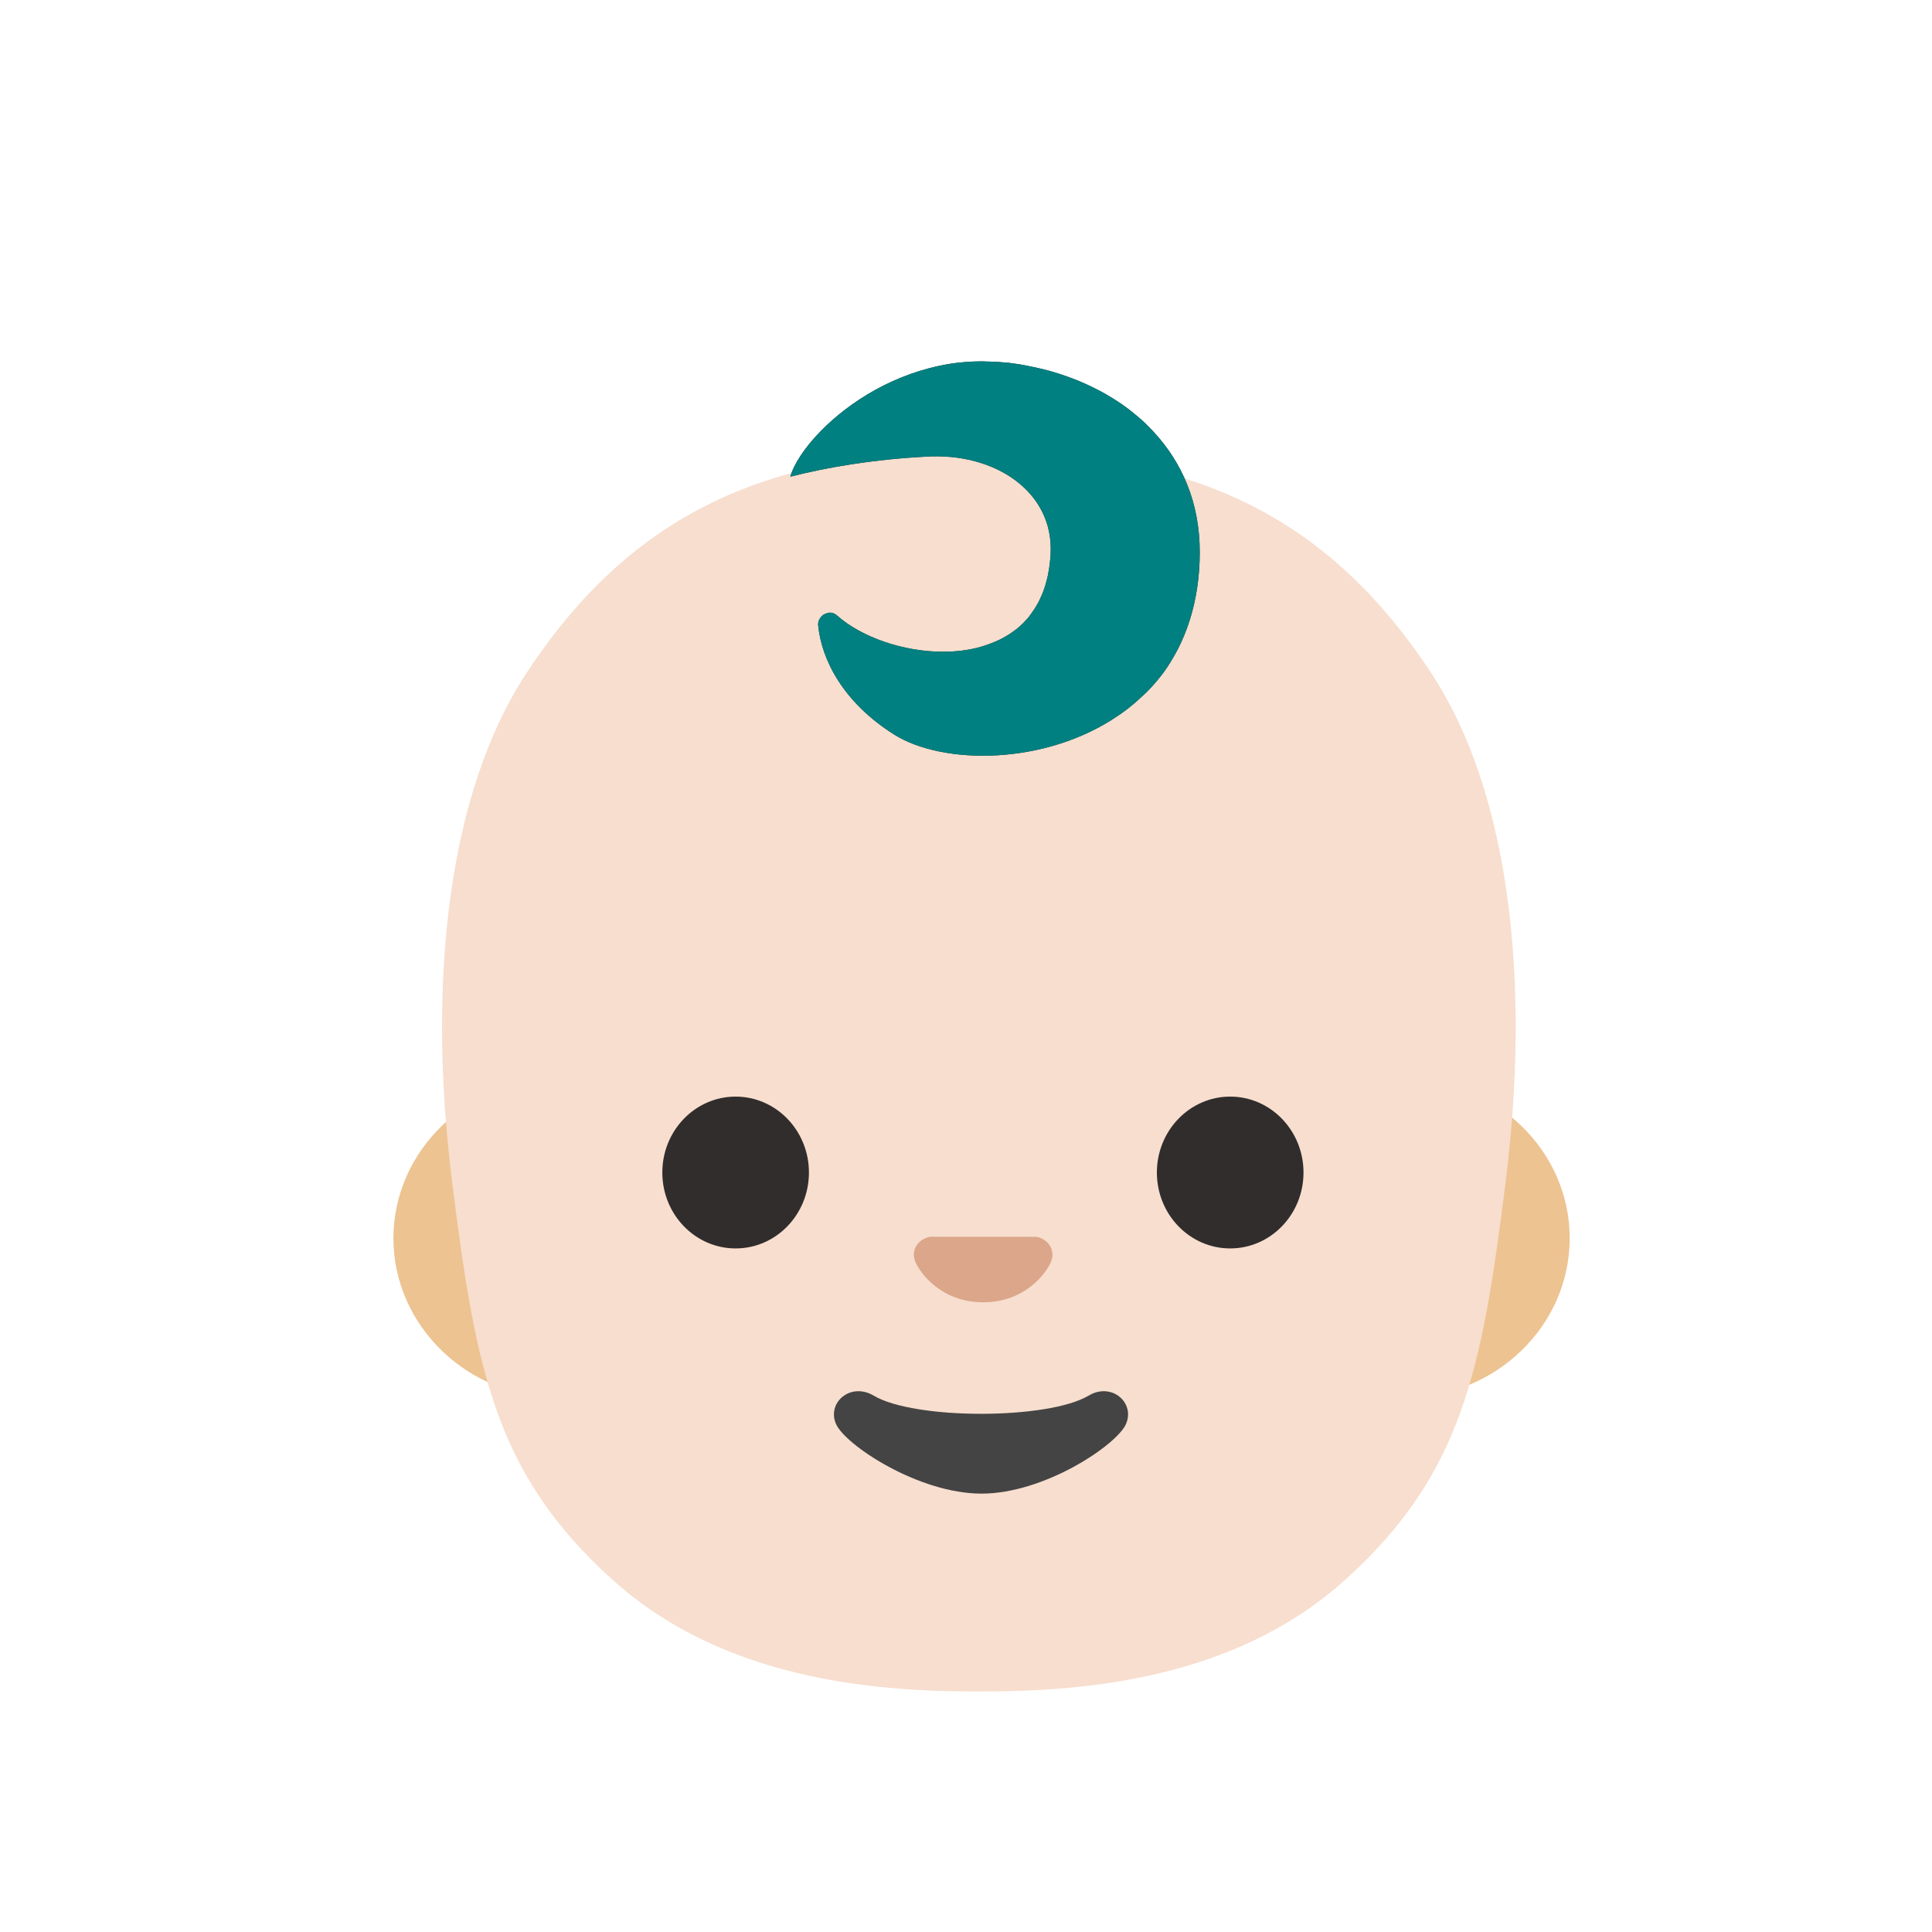
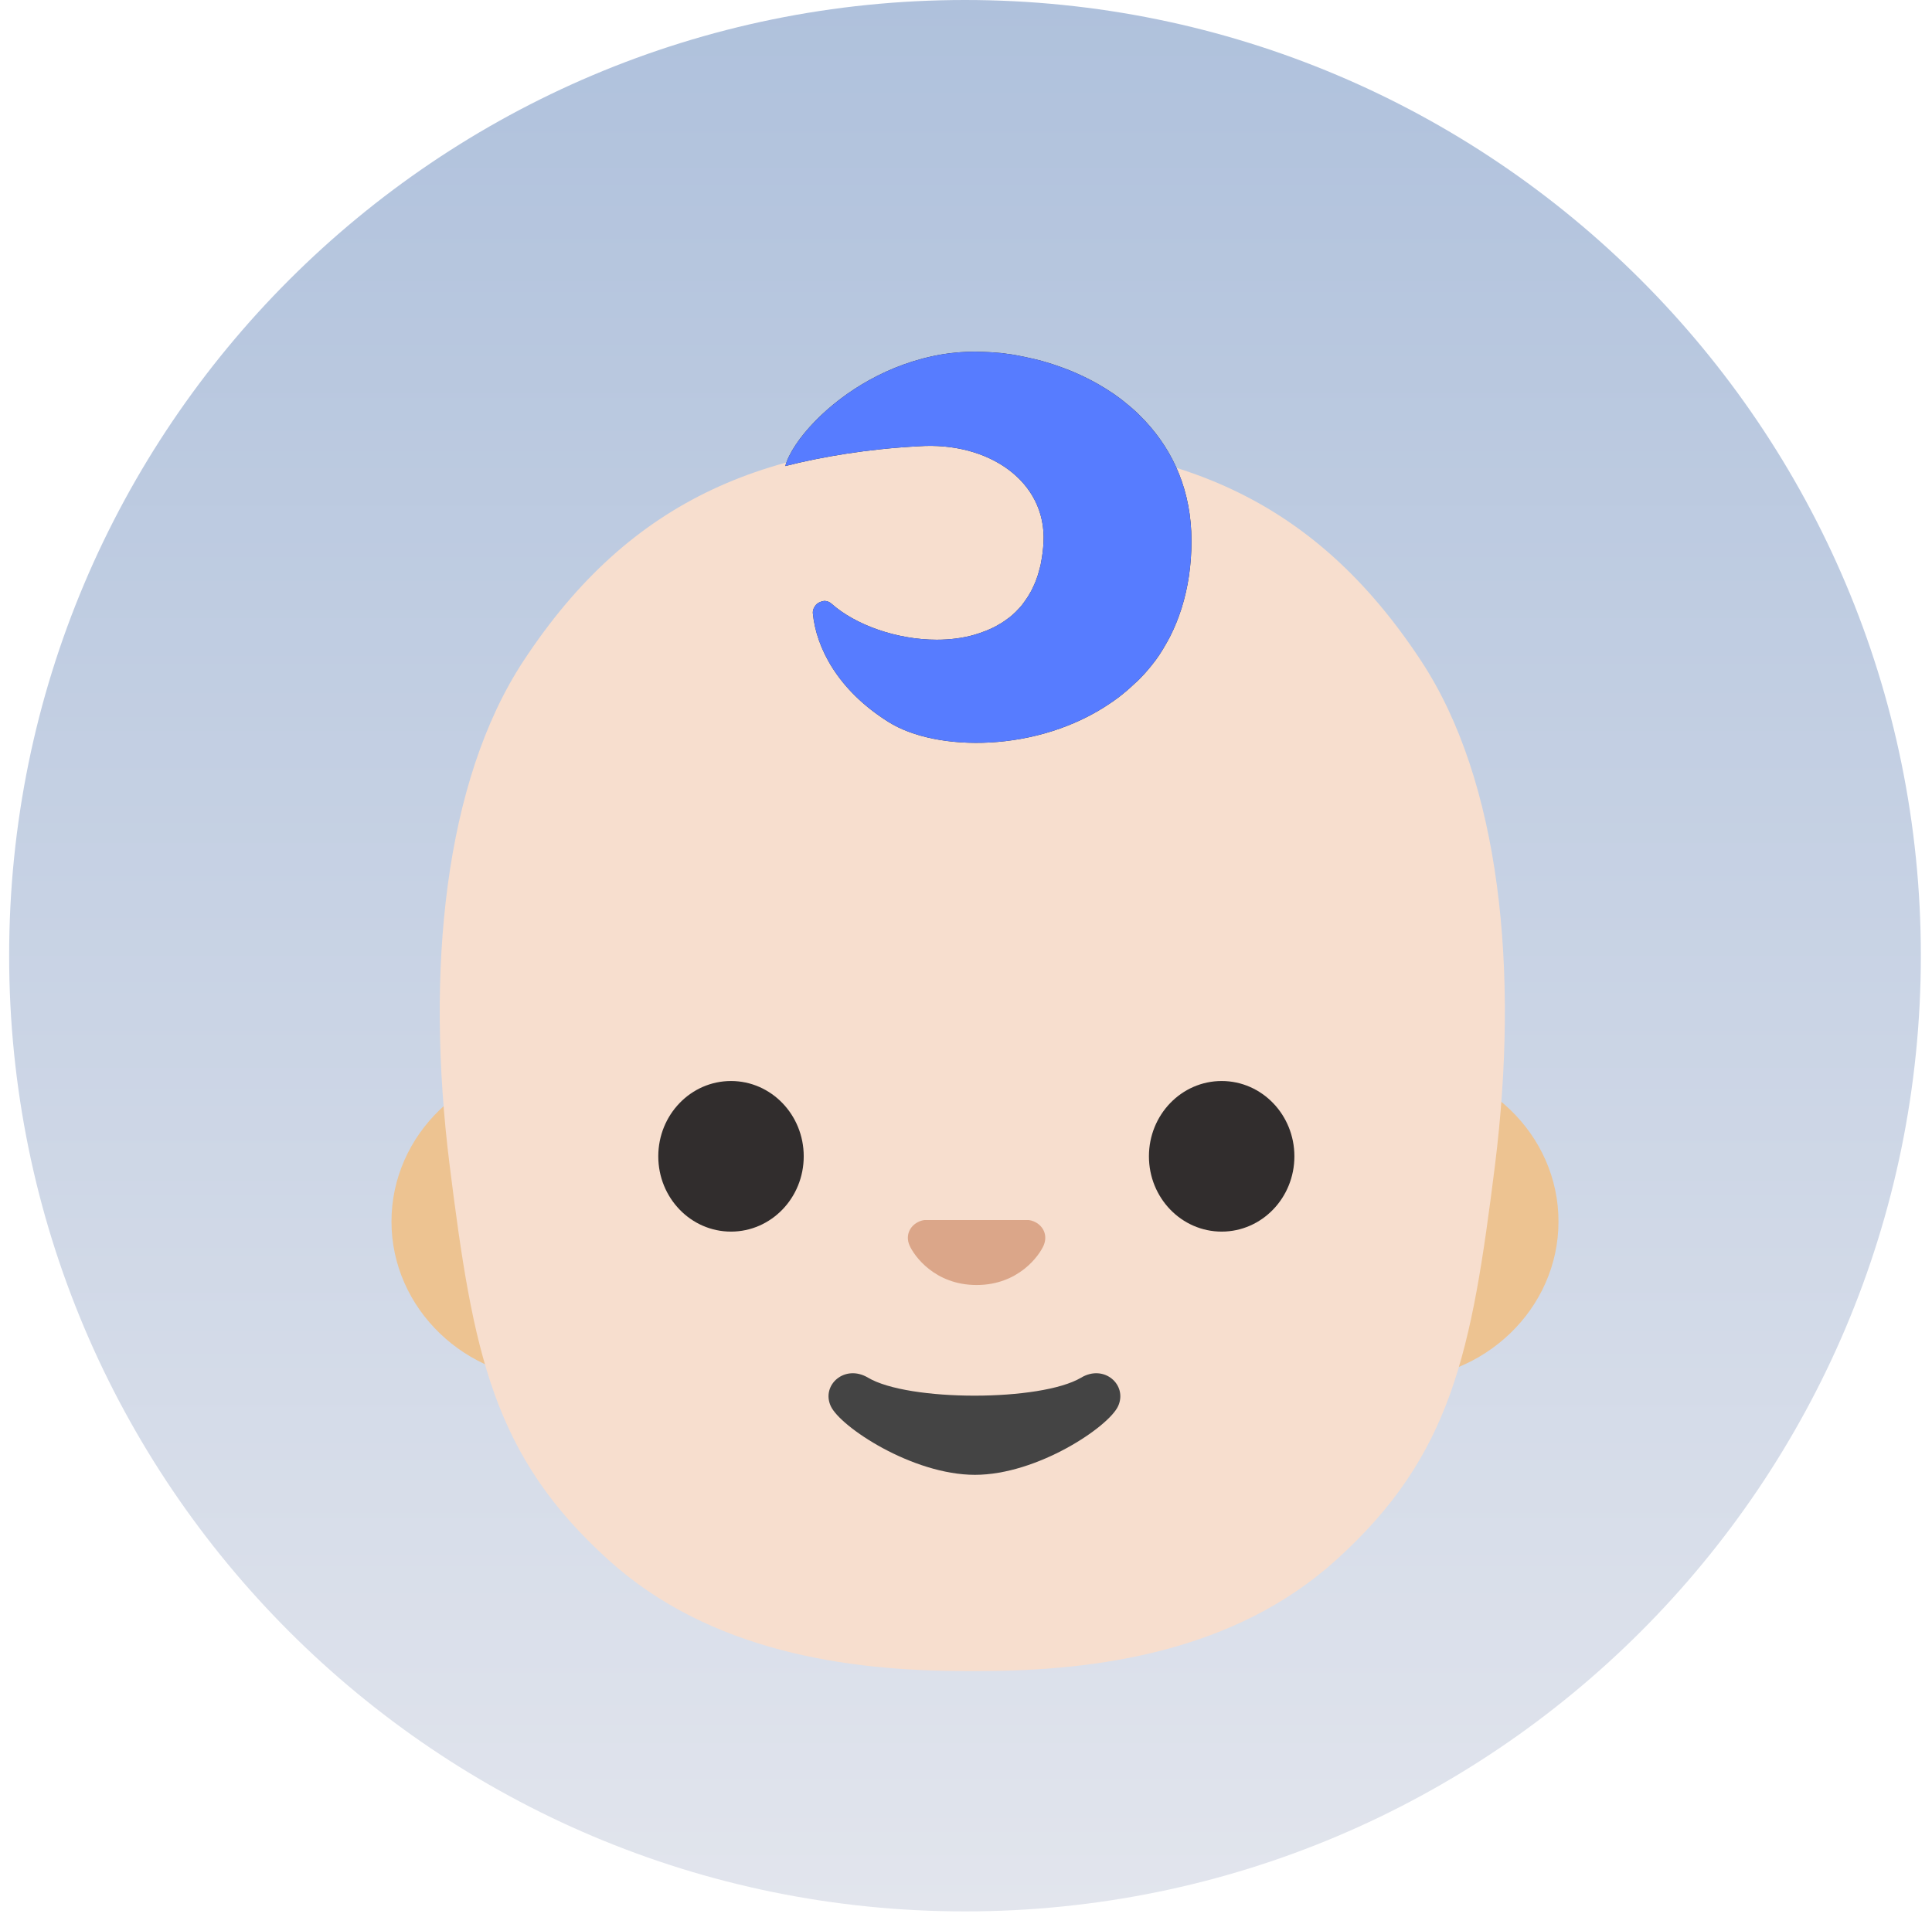
- <svg xmlns="http://www.w3.org/2000/svg" xmlns:ns1="https://boxy-svg.com" width="126" height="126" viewBox="0 0 126 126" fill="none">
+ <svg xmlns="http://www.w3.org/2000/svg" width="127" height="126" viewBox="0 0 127 126" fill="none">
+   <circle cx="63.434" cy="62.833" r="62.833" fill="url(#paint0_linear_4741_2342)" />
+   <path d="M91.646 69.91H36.535C30.596 69.91 25.734 74.588 25.734 80.313C25.734 86.03 30.596 90.715 36.535 90.715H91.646C97.585 90.715 102.447 86.038 102.447 80.313C102.454 74.588 97.592 69.91 91.646 69.91Z" fill="#EDC391" />
+   <path d="M93.425 43.463C86.335 32.677 77.195 28.988 63.915 28.988C50.635 28.988 41.494 32.67 34.404 43.463C29.211 51.372 27.956 63.803 29.557 76.611C31.099 88.924 32.376 95.682 40.019 102.58C46.659 108.57 55.674 109.862 63.406 109.862H64.424C72.156 109.862 81.178 108.57 87.811 102.58C95.454 95.682 96.73 88.924 98.272 76.611C99.873 63.803 98.619 51.364 93.425 43.463Z" fill="#F7DECE" />
+   <path d="M74.905 44.642C75.008 44.531 75.111 44.428 75.215 44.317C75.288 44.236 75.362 44.147 75.436 44.066C75.606 43.867 75.768 43.668 75.923 43.461L75.989 43.373C76.137 43.173 76.27 42.967 76.403 42.753C76.439 42.694 76.476 42.627 76.513 42.568C76.638 42.355 76.764 42.141 76.882 41.912C76.904 41.875 76.919 41.845 76.934 41.809C77.214 41.255 77.457 40.658 77.657 40.031L77.679 39.964C78.085 38.658 78.321 37.205 78.321 35.567C78.321 32.291 77.14 29.702 75.34 27.747C75.318 27.725 75.303 27.71 75.288 27.688C75.148 27.54 75.001 27.393 74.853 27.245L74.765 27.157C74.593 26.993 74.416 26.836 74.233 26.684C74.086 26.559 73.938 26.441 73.791 26.323C73.754 26.294 73.717 26.271 73.688 26.242L73.201 25.888C73.171 25.873 73.149 25.851 73.119 25.836C72.529 25.438 71.917 25.084 71.282 24.781C71.26 24.766 71.231 24.759 71.209 24.744C71.024 24.656 70.84 24.575 70.655 24.493L70.486 24.42C70.323 24.353 70.161 24.287 69.999 24.228C69.94 24.206 69.873 24.183 69.814 24.161C69.659 24.102 69.504 24.051 69.357 23.999L69.158 23.933C69.003 23.881 68.855 23.837 68.7 23.793C68.634 23.77 68.567 23.756 68.494 23.733C68.339 23.689 68.184 23.652 68.029 23.615L67.837 23.571C67.667 23.534 67.498 23.497 67.335 23.46C67.284 23.453 67.232 23.438 67.18 23.431C66.745 23.335 66.31 23.269 65.875 23.217C65.816 23.21 65.757 23.21 65.698 23.202C65.543 23.188 65.395 23.173 65.24 23.165C65.152 23.158 65.07 23.158 64.982 23.151C64.856 23.143 64.739 23.136 64.62 23.136C64.525 23.136 64.429 23.128 64.325 23.128C64.259 23.128 64.192 23.121 64.133 23.121H64.06C63.742 23.121 63.425 23.136 63.115 23.158C63.056 23.165 62.997 23.165 62.938 23.173C62.621 23.202 62.311 23.232 62.016 23.283C58.394 23.874 55.465 25.777 53.635 27.636C52.536 28.75 51.835 29.849 51.621 30.639H51.629C53.974 30.041 57.007 29.517 60.386 29.34C64.96 29.023 68.781 31.628 68.597 35.626C68.575 36.106 68.516 36.556 68.435 36.976L68.412 37.102C68.376 37.264 68.331 37.426 68.287 37.581C68.265 37.655 68.243 37.729 68.228 37.795C68.184 37.928 68.139 38.061 68.088 38.194C68.058 38.275 68.022 38.356 67.985 38.437C67.933 38.555 67.881 38.666 67.83 38.769C67.785 38.858 67.741 38.939 67.689 39.02C67.638 39.116 67.579 39.212 67.52 39.3C67.461 39.389 67.394 39.477 67.335 39.566C67.284 39.639 67.232 39.713 67.173 39.787C67.077 39.905 66.974 40.016 66.871 40.119C66.841 40.149 66.812 40.185 66.782 40.215C66.642 40.355 66.494 40.481 66.339 40.606C66.31 40.628 66.273 40.65 66.243 40.672C66.118 40.77 65.987 40.861 65.853 40.945C65.808 40.968 65.771 40.997 65.727 41.019C65.594 41.1 65.462 41.174 65.329 41.24C65.284 41.263 65.248 41.285 65.203 41.3C65.063 41.366 64.915 41.432 64.761 41.491C64.731 41.506 64.694 41.521 64.657 41.528C64.488 41.595 64.318 41.654 64.141 41.705C64.126 41.713 64.111 41.713 64.097 41.72C63.3 41.956 62.444 42.059 61.574 42.059C58.947 42.059 56.225 41.086 54.661 39.691C54.531 39.574 54.363 39.508 54.188 39.507C54.152 39.507 54.115 39.522 54.085 39.529C54.056 39.536 54.019 39.536 53.989 39.551C53.945 39.566 53.901 39.581 53.856 39.603C53.783 39.639 53.724 39.684 53.665 39.736C53.65 39.75 53.643 39.765 53.628 39.78C53.576 39.839 53.532 39.913 53.495 39.986C53.488 40.001 53.488 40.008 53.48 40.023C53.443 40.119 53.421 40.23 53.436 40.348C53.657 42.576 55.059 45.365 58.394 47.46C61.566 49.459 68.243 49.481 72.994 46.228L73.127 46.139C73.267 46.036 73.415 45.933 73.555 45.829C73.614 45.785 73.68 45.733 73.739 45.682C73.946 45.52 74.145 45.35 74.337 45.173L74.624 44.907C74.728 44.826 74.816 44.73 74.905 44.642Z" fill="#312D2D" />
+   <path d="M74.905 44.642C75.008 44.531 75.111 44.428 75.215 44.317C75.288 44.236 75.362 44.147 75.436 44.066C75.606 43.867 75.768 43.668 75.923 43.461L75.989 43.373C76.137 43.173 76.27 42.967 76.403 42.753C76.439 42.694 76.476 42.627 76.513 42.568C76.638 42.355 76.764 42.141 76.882 41.912C76.904 41.875 76.919 41.845 76.934 41.809C77.214 41.255 77.457 40.658 77.657 40.031L77.679 39.964C78.085 38.658 78.321 37.205 78.321 35.567C78.321 32.291 77.14 29.702 75.34 27.747C75.318 27.725 75.303 27.71 75.288 27.688C75.148 27.54 75.001 27.393 74.853 27.245L74.765 27.157C74.593 26.993 74.416 26.836 74.233 26.684C74.086 26.559 73.938 26.441 73.791 26.323C73.754 26.294 73.717 26.271 73.688 26.242L73.201 25.888C73.171 25.873 73.149 25.851 73.119 25.836C72.529 25.438 71.917 25.084 71.282 24.781C71.26 24.766 71.231 24.759 71.209 24.744C71.024 24.656 70.84 24.575 70.655 24.493L70.486 24.42C70.323 24.353 70.161 24.287 69.999 24.228C69.94 24.206 69.873 24.183 69.814 24.161C69.659 24.102 69.504 24.051 69.357 23.999L69.158 23.933C69.003 23.881 68.855 23.837 68.7 23.793C68.634 23.77 68.567 23.756 68.494 23.733C68.339 23.689 68.184 23.652 68.029 23.615L67.837 23.571C67.667 23.534 67.498 23.497 67.335 23.46C67.284 23.453 67.232 23.438 67.18 23.431C66.745 23.335 66.31 23.269 65.875 23.217C65.816 23.21 65.757 23.21 65.698 23.202C65.543 23.188 65.395 23.173 65.24 23.165C65.152 23.158 65.07 23.158 64.982 23.151C64.856 23.143 64.739 23.136 64.62 23.136C64.525 23.136 64.429 23.128 64.325 23.128C64.259 23.128 64.192 23.121 64.133 23.121H64.06C63.742 23.121 63.425 23.136 63.115 23.158C63.056 23.165 62.997 23.165 62.938 23.173C62.621 23.202 62.311 23.232 62.016 23.283C58.394 23.874 55.465 25.777 53.635 27.636C52.536 28.75 51.835 29.849 51.621 30.639H51.629C53.974 30.041 57.007 29.517 60.386 29.34C64.96 29.023 68.781 31.628 68.597 35.626C68.575 36.106 68.516 36.556 68.435 36.976L68.412 37.102C68.376 37.264 68.331 37.426 68.287 37.581C68.265 37.655 68.243 37.729 68.228 37.795C68.184 37.928 68.139 38.061 68.088 38.194C68.058 38.275 68.022 38.356 67.985 38.437C67.933 38.555 67.881 38.666 67.83 38.769C67.785 38.858 67.741 38.939 67.689 39.02C67.638 39.116 67.579 39.212 67.52 39.3C67.461 39.389 67.394 39.477 67.335 39.566C67.284 39.639 67.232 39.713 67.173 39.787C67.077 39.905 66.974 40.016 66.871 40.119C66.841 40.149 66.812 40.185 66.782 40.215C66.642 40.355 66.494 40.481 66.339 40.606C66.31 40.628 66.273 40.65 66.243 40.672C66.118 40.77 65.987 40.861 65.853 40.945C65.808 40.968 65.771 40.997 65.727 41.019C65.594 41.1 65.462 41.174 65.329 41.24C65.284 41.263 65.248 41.285 65.203 41.3C65.063 41.366 64.915 41.432 64.761 41.491C64.731 41.506 64.694 41.521 64.657 41.528C64.488 41.595 64.318 41.654 64.141 41.705C64.126 41.713 64.111 41.713 64.097 41.72C63.3 41.956 62.444 42.059 61.574 42.059C58.947 42.059 56.225 41.086 54.661 39.691C54.531 39.574 54.363 39.508 54.188 39.507C54.152 39.507 54.115 39.522 54.085 39.529C54.056 39.536 54.019 39.536 53.989 39.551C53.945 39.566 53.901 39.581 53.856 39.603C53.783 39.639 53.724 39.684 53.665 39.736C53.65 39.75 53.643 39.765 53.628 39.78C53.576 39.839 53.532 39.913 53.495 39.986C53.488 40.001 53.488 40.008 53.48 40.023C53.443 40.119 53.421 40.23 53.436 40.348C53.657 42.576 55.059 45.365 58.394 47.46C61.566 49.459 68.243 49.481 72.994 46.228L73.127 46.139C73.267 46.036 73.415 45.933 73.555 45.829C73.614 45.785 73.68 45.733 73.739 45.682C73.946 45.52 74.145 45.35 74.337 45.173L74.624 44.907C74.728 44.826 74.816 44.73 74.905 44.642Z" fill="#577CFF" />
+   <path d="M67.937 80.294C67.838 80.253 67.733 80.226 67.627 80.213H60.766C60.662 80.228 60.559 80.25 60.456 80.294C59.836 80.545 59.489 81.194 59.785 81.873C60.08 82.559 61.444 84.484 64.196 84.484C66.948 84.484 68.313 82.559 68.608 81.873C68.896 81.187 68.556 80.545 67.937 80.294Z" fill="#DBA689" />
+   <path d="M48.052 80.973C50.693 80.973 52.833 78.757 52.833 76.023C52.833 73.289 50.693 71.072 48.052 71.072C45.412 71.072 43.272 73.289 43.272 76.023C43.272 78.757 45.412 80.973 48.052 80.973Z" fill="#312D2D" />
+   <path d="M80.306 80.973C82.946 80.973 85.087 78.757 85.087 76.023C85.087 73.289 82.946 71.072 80.306 71.072C77.666 71.072 75.525 73.289 75.525 76.023C75.525 78.757 77.666 80.973 80.306 80.973Z" fill="#312D2D" />
+   <path d="M71.068 90.575C68.412 92.154 59.706 92.154 57.058 90.575C55.531 89.668 53.974 91.055 54.608 92.442C55.228 93.807 59.979 96.964 64.088 96.964C68.191 96.964 72.883 93.807 73.502 92.442C74.129 91.055 72.588 89.668 71.068 90.575Z" fill="#444444" />
  <defs>
-     <ns1:export>
-       <ns1:file format="svg" />
-       <ns1:file format="svg" href="#object-0" path="Untitled 2.svg" />
-     </ns1:export>
-     <ns1:export>
-       <ns1:file format="svg" excluded="true" />
-     </ns1:export>
-     <linearGradient gradientUnits="userSpaceOnUse" x1="63.358" y1="0.446" x2="63.358" y2="126.112" id="gradient-0">
-       <stop offset="0" style="stop-color: rgb(209, 240, 240)" />
-       <stop offset="1" style="stop-color: rgb(43.181% 54.374% 54.424%)" />
+     <linearGradient id="paint0_linear_4741_2342" x1="63.434" y1="0" x2="63.434" y2="125.665" gradientUnits="userSpaceOnUse">
+       <stop stop-color="#AFC1DC" />
+       <stop offset="1" stop-color="#E2E5ED" />
    </linearGradient>
  </defs>
-   <circle cx="63.358" cy="63.279" r="62.833" style="stroke-width: 1; transform-box: fill-box; transform-origin: 50% 50%; fill: url(&quot;#gradient-0&quot;);" transform="matrix(-1, 0.000677, -0.000677, -1, 0.000014, 0.000002)" id="object-0" />
-   <path d="M 91.57 70.356 L 36.459 70.356 C 30.52 70.356 25.658 75.034 25.658 80.759 C 25.658 86.476 30.52 91.161 36.459 91.161 L 91.57 91.161 C 97.509 91.161 102.371 86.484 102.371 80.759 C 102.378 75.034 97.516 70.356 91.57 70.356 Z" fill="#EDC391" style="stroke-width: 1;" />
-   <path d="M 93.349 43.909 C 86.259 33.123 77.118 29.434 63.839 29.434 C 50.559 29.434 41.418 33.116 34.328 43.909 C 29.134 51.818 27.88 64.249 29.481 77.057 C 31.023 89.37 32.299 96.128 39.943 103.026 C 46.582 109.016 55.598 110.308 63.33 110.308 L 64.348 110.308 C 72.079 110.308 81.102 109.016 87.735 103.026 C 95.378 96.128 96.654 89.37 98.196 77.057 C 99.797 64.249 98.543 51.811 93.349 43.909 Z" fill="#F7DECE" style="stroke-width: 1;" />
-   <path d="M 74.829 45.088 C 74.932 44.977 75.035 44.874 75.139 44.763 C 75.212 44.682 75.286 44.593 75.36 44.512 C 75.53 44.313 75.692 44.114 75.847 43.907 L 75.913 43.819 C 76.061 43.619 76.194 43.413 76.326 43.199 C 76.363 43.14 76.4 43.074 76.437 43.014 C 76.562 42.801 76.688 42.587 76.806 42.358 C 76.828 42.321 76.843 42.291 76.857 42.255 C 77.138 41.701 77.381 41.104 77.58 40.477 L 77.603 40.41 C 78.008 39.104 78.244 37.651 78.244 36.013 C 78.244 32.738 77.064 30.148 75.264 28.193 C 75.242 28.171 75.227 28.156 75.212 28.134 C 75.072 27.986 74.925 27.839 74.777 27.691 L 74.688 27.603 C 74.517 27.439 74.34 27.282 74.157 27.131 C 74.01 27.005 73.862 26.887 73.715 26.769 C 73.678 26.74 73.641 26.717 73.611 26.688 L 73.124 26.334 C 73.095 26.319 73.073 26.297 73.043 26.282 C 72.453 25.884 71.841 25.53 71.206 25.227 C 71.184 25.212 71.155 25.205 71.132 25.19 C 70.948 25.102 70.764 25.021 70.579 24.939 L 70.409 24.866 C 70.247 24.799 70.085 24.733 69.923 24.674 C 69.864 24.652 69.797 24.63 69.738 24.607 C 69.583 24.548 69.428 24.497 69.281 24.445 L 69.081 24.379 C 68.927 24.327 68.779 24.283 68.624 24.239 C 68.558 24.216 68.491 24.202 68.418 24.179 C 68.263 24.135 68.108 24.098 67.953 24.061 L 67.761 24.017 C 67.591 23.98 67.422 23.943 67.259 23.907 C 67.208 23.899 67.156 23.884 67.104 23.877 C 66.669 23.781 66.234 23.715 65.798 23.663 C 65.739 23.656 65.68 23.656 65.621 23.648 C 65.466 23.634 65.319 23.619 65.164 23.611 C 65.075 23.604 64.994 23.604 64.906 23.597 C 64.78 23.589 64.662 23.582 64.544 23.582 C 64.448 23.582 64.352 23.575 64.249 23.575 C 64.183 23.575 64.116 23.567 64.057 23.567 L 63.984 23.567 C 63.666 23.567 63.349 23.582 63.039 23.604 C 62.98 23.611 62.921 23.611 62.862 23.619 C 62.545 23.648 62.235 23.678 61.94 23.729 C 58.318 24.32 55.389 26.223 53.559 28.082 C 52.46 29.196 51.759 30.296 51.545 31.085 L 51.552 31.085 C 53.898 30.487 56.931 29.964 60.31 29.786 C 64.884 29.469 68.705 32.074 68.521 36.072 C 68.499 36.552 68.44 37.002 68.358 37.422 L 68.336 37.548 C 68.299 37.71 68.255 37.872 68.211 38.027 C 68.189 38.101 68.167 38.175 68.152 38.241 C 68.108 38.374 68.063 38.507 68.012 38.64 C 67.982 38.721 67.945 38.802 67.908 38.883 C 67.857 39.001 67.805 39.112 67.754 39.215 C 67.709 39.304 67.665 39.385 67.613 39.466 C 67.562 39.562 67.503 39.658 67.444 39.746 C 67.385 39.835 67.318 39.923 67.259 40.012 C 67.208 40.086 67.156 40.159 67.097 40.233 C 67.001 40.351 66.898 40.462 66.794 40.565 C 66.765 40.595 66.735 40.632 66.706 40.661 C 66.566 40.801 66.418 40.927 66.263 41.052 C 66.234 41.074 66.197 41.096 66.167 41.118 C 66.042 41.216 65.911 41.307 65.776 41.391 C 65.732 41.414 65.695 41.443 65.651 41.465 C 65.518 41.546 65.385 41.62 65.253 41.687 C 65.208 41.709 65.171 41.731 65.127 41.746 C 64.987 41.812 64.839 41.878 64.684 41.937 C 64.655 41.952 64.618 41.967 64.581 41.974 C 64.411 42.041 64.242 42.1 64.065 42.151 C 64.05 42.159 64.035 42.159 64.02 42.166 C 63.224 42.402 62.368 42.505 61.497 42.505 C 58.871 42.505 56.149 41.532 54.585 40.137 C 54.455 40.02 54.287 39.954 54.112 39.953 C 54.075 39.953 54.039 39.968 54.009 39.975 C 53.98 39.982 53.943 39.982 53.913 39.997 C 53.869 40.012 53.825 40.027 53.78 40.049 C 53.707 40.086 53.648 40.13 53.589 40.182 C 53.574 40.196 53.566 40.211 53.552 40.226 C 53.5 40.285 53.456 40.359 53.419 40.432 C 53.411 40.447 53.411 40.454 53.404 40.469 C 53.367 40.565 53.345 40.676 53.36 40.794 C 53.581 43.022 54.983 45.811 58.318 47.906 C 61.49 49.905 68.167 49.927 72.918 46.674 L 73.051 46.585 C 73.191 46.482 73.338 46.379 73.479 46.275 C 73.538 46.231 73.604 46.179 73.663 46.128 C 73.87 45.966 74.069 45.796 74.261 45.619 L 74.548 45.353 C 74.652 45.272 74.74 45.176 74.829 45.088 Z" fill="#312D2D" style="stroke-width: 1;" />
-   <path d="M 74.829 45.088 C 74.932 44.977 75.035 44.874 75.139 44.763 C 75.212 44.682 75.286 44.593 75.36 44.512 C 75.53 44.313 75.692 44.114 75.847 43.907 L 75.913 43.819 C 76.061 43.619 76.194 43.413 76.326 43.199 C 76.363 43.14 76.4 43.074 76.437 43.014 C 76.562 42.801 76.688 42.587 76.806 42.358 C 76.828 42.321 76.843 42.291 76.857 42.255 C 77.138 41.701 77.381 41.104 77.58 40.477 L 77.603 40.41 C 78.008 39.104 78.244 37.651 78.244 36.013 C 78.244 32.738 77.064 30.148 75.264 28.193 C 75.242 28.171 75.227 28.156 75.212 28.134 C 75.072 27.986 74.925 27.839 74.777 27.691 L 74.688 27.603 C 74.517 27.439 74.34 27.282 74.157 27.131 C 74.01 27.005 73.862 26.887 73.715 26.769 C 73.678 26.74 73.641 26.717 73.611 26.688 L 73.124 26.334 C 73.095 26.319 73.073 26.297 73.043 26.282 C 72.453 25.884 71.841 25.53 71.206 25.227 C 71.184 25.212 71.155 25.205 71.132 25.19 C 70.948 25.102 70.764 25.021 70.579 24.939 L 70.409 24.866 C 70.247 24.799 70.085 24.733 69.923 24.674 C 69.864 24.652 69.797 24.63 69.738 24.607 C 69.583 24.548 69.428 24.497 69.281 24.445 L 69.081 24.379 C 68.927 24.327 68.779 24.283 68.624 24.239 C 68.558 24.216 68.491 24.202 68.418 24.179 C 68.263 24.135 68.108 24.098 67.953 24.061 L 67.761 24.017 C 67.591 23.98 67.422 23.943 67.259 23.907 C 67.208 23.899 67.156 23.884 67.104 23.877 C 66.669 23.781 66.234 23.715 65.798 23.663 C 65.739 23.656 65.68 23.656 65.621 23.648 C 65.466 23.634 65.319 23.619 65.164 23.611 C 65.075 23.604 64.994 23.604 64.906 23.597 C 64.78 23.589 64.662 23.582 64.544 23.582 C 64.448 23.582 64.352 23.575 64.249 23.575 C 64.183 23.575 64.116 23.567 64.057 23.567 L 63.984 23.567 C 63.666 23.567 63.349 23.582 63.039 23.604 C 62.98 23.611 62.921 23.611 62.862 23.619 C 62.545 23.648 62.235 23.678 61.94 23.729 C 58.318 24.32 55.389 26.223 53.559 28.082 C 52.46 29.196 51.759 30.296 51.545 31.085 L 51.552 31.085 C 53.898 30.487 56.931 29.964 60.31 29.786 C 64.884 29.469 68.705 32.074 68.521 36.072 C 68.499 36.552 68.44 37.002 68.358 37.422 L 68.336 37.548 C 68.299 37.71 68.255 37.872 68.211 38.027 C 68.189 38.101 68.167 38.175 68.152 38.241 C 68.108 38.374 68.063 38.507 68.012 38.64 C 67.982 38.721 67.945 38.802 67.908 38.883 C 67.857 39.001 67.805 39.112 67.754 39.215 C 67.709 39.304 67.665 39.385 67.613 39.466 C 67.562 39.562 67.503 39.658 67.444 39.746 C 67.385 39.835 67.318 39.923 67.259 40.012 C 67.208 40.086 67.156 40.159 67.097 40.233 C 67.001 40.351 66.898 40.462 66.794 40.565 C 66.765 40.595 66.735 40.632 66.706 40.661 C 66.566 40.801 66.418 40.927 66.263 41.052 C 66.234 41.074 66.197 41.096 66.167 41.118 C 66.042 41.216 65.911 41.307 65.776 41.391 C 65.732 41.414 65.695 41.443 65.651 41.465 C 65.518 41.546 65.385 41.62 65.253 41.687 C 65.208 41.709 65.171 41.731 65.127 41.746 C 64.987 41.812 64.839 41.878 64.684 41.937 C 64.655 41.952 64.618 41.967 64.581 41.974 C 64.411 42.041 64.242 42.1 64.065 42.151 C 64.05 42.159 64.035 42.159 64.02 42.166 C 63.224 42.402 62.368 42.505 61.497 42.505 C 58.871 42.505 56.149 41.532 54.585 40.137 C 54.455 40.02 54.287 39.954 54.112 39.953 C 54.075 39.953 54.039 39.968 54.009 39.975 C 53.98 39.982 53.943 39.982 53.913 39.997 C 53.869 40.012 53.825 40.027 53.78 40.049 C 53.707 40.086 53.648 40.13 53.589 40.182 C 53.574 40.196 53.566 40.211 53.552 40.226 C 53.5 40.285 53.456 40.359 53.419 40.432 C 53.411 40.447 53.411 40.454 53.404 40.469 C 53.367 40.565 53.345 40.676 53.36 40.794 C 53.581 43.022 54.983 45.811 58.318 47.906 C 61.49 49.905 68.167 49.927 72.918 46.674 L 73.051 46.585 C 73.191 46.482 73.338 46.379 73.479 46.275 C 73.538 46.231 73.604 46.179 73.663 46.128 C 73.87 45.966 74.069 45.796 74.261 45.619 L 74.548 45.353 C 74.652 45.272 74.74 45.176 74.829 45.088 Z" style="stroke-width: 1; fill: rgb(0, 128, 128);" />
-   <path d="M 67.861 80.74 C 67.761 80.699 67.657 80.672 67.551 80.659 L 60.69 80.659 C 60.586 80.674 60.483 80.696 60.38 80.74 C 59.76 80.991 59.413 81.64 59.708 82.319 C 60.003 83.005 61.368 84.931 64.12 84.931 C 66.872 84.931 68.237 83.005 68.532 82.319 C 68.82 81.633 68.48 80.991 67.861 80.74 Z" fill="#DBA689" style="stroke-width: 1;" />
-   <path d="M 47.976 81.419 C 50.616 81.419 52.757 79.203 52.757 76.469 C 52.757 73.735 50.616 71.518 47.976 71.518 C 45.336 71.518 43.195 73.735 43.195 76.469 C 43.195 79.203 45.336 81.419 47.976 81.419 Z" fill="#312D2D" style="stroke-width: 1;" />
-   <path d="M 80.23 81.419 C 82.87 81.419 85.011 79.203 85.011 76.469 C 85.011 73.735 82.87 71.518 80.23 71.518 C 77.59 71.518 75.449 73.735 75.449 76.469 C 75.449 79.203 77.59 81.419 80.23 81.419 Z" fill="#312D2D" style="stroke-width: 1;" />
-   <path d="M 70.992 91.021 C 68.336 92.6 59.63 92.6 56.982 91.021 C 55.454 90.114 53.898 91.501 54.532 92.888 C 55.152 94.253 59.903 97.41 64.012 97.41 C 68.114 97.41 72.806 94.253 73.426 92.888 C 74.053 91.501 72.511 90.114 70.992 91.021 Z" fill="#444444" style="stroke-width: 1;" />
</svg>
